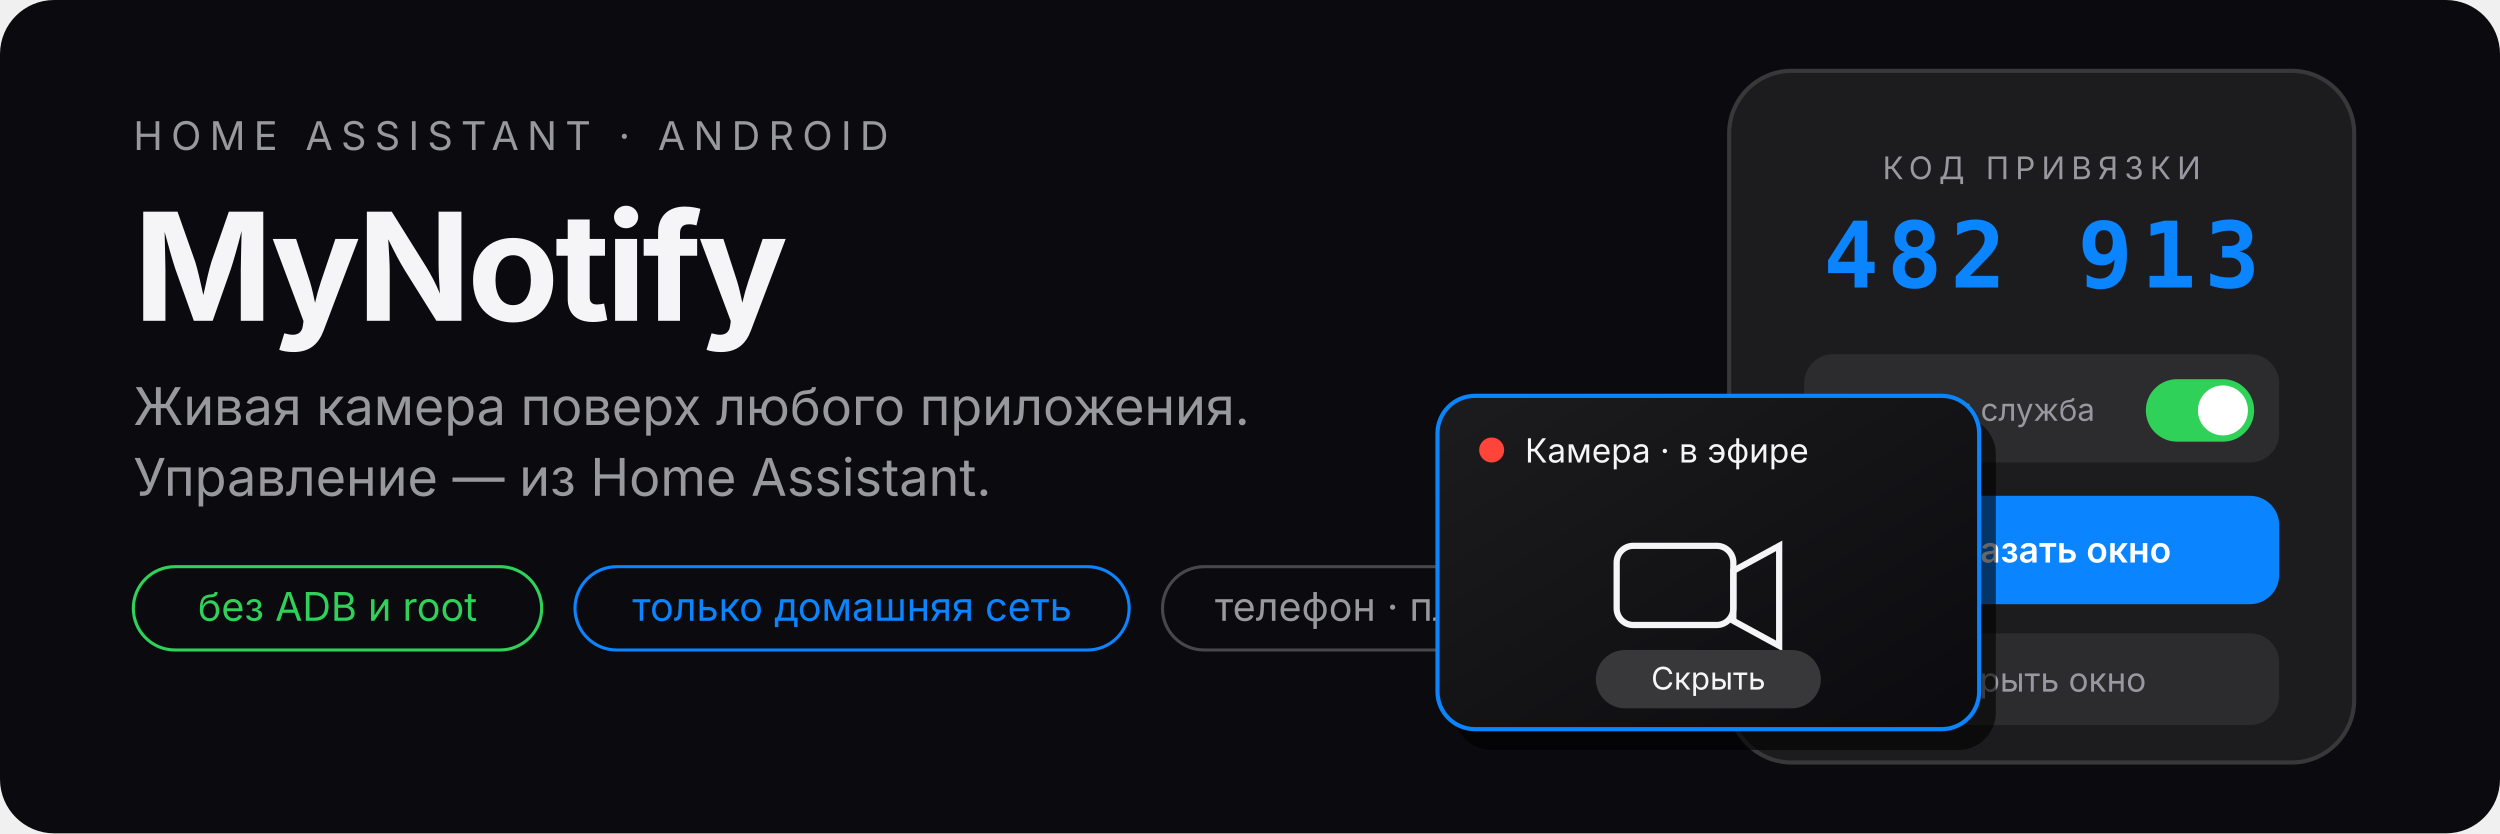
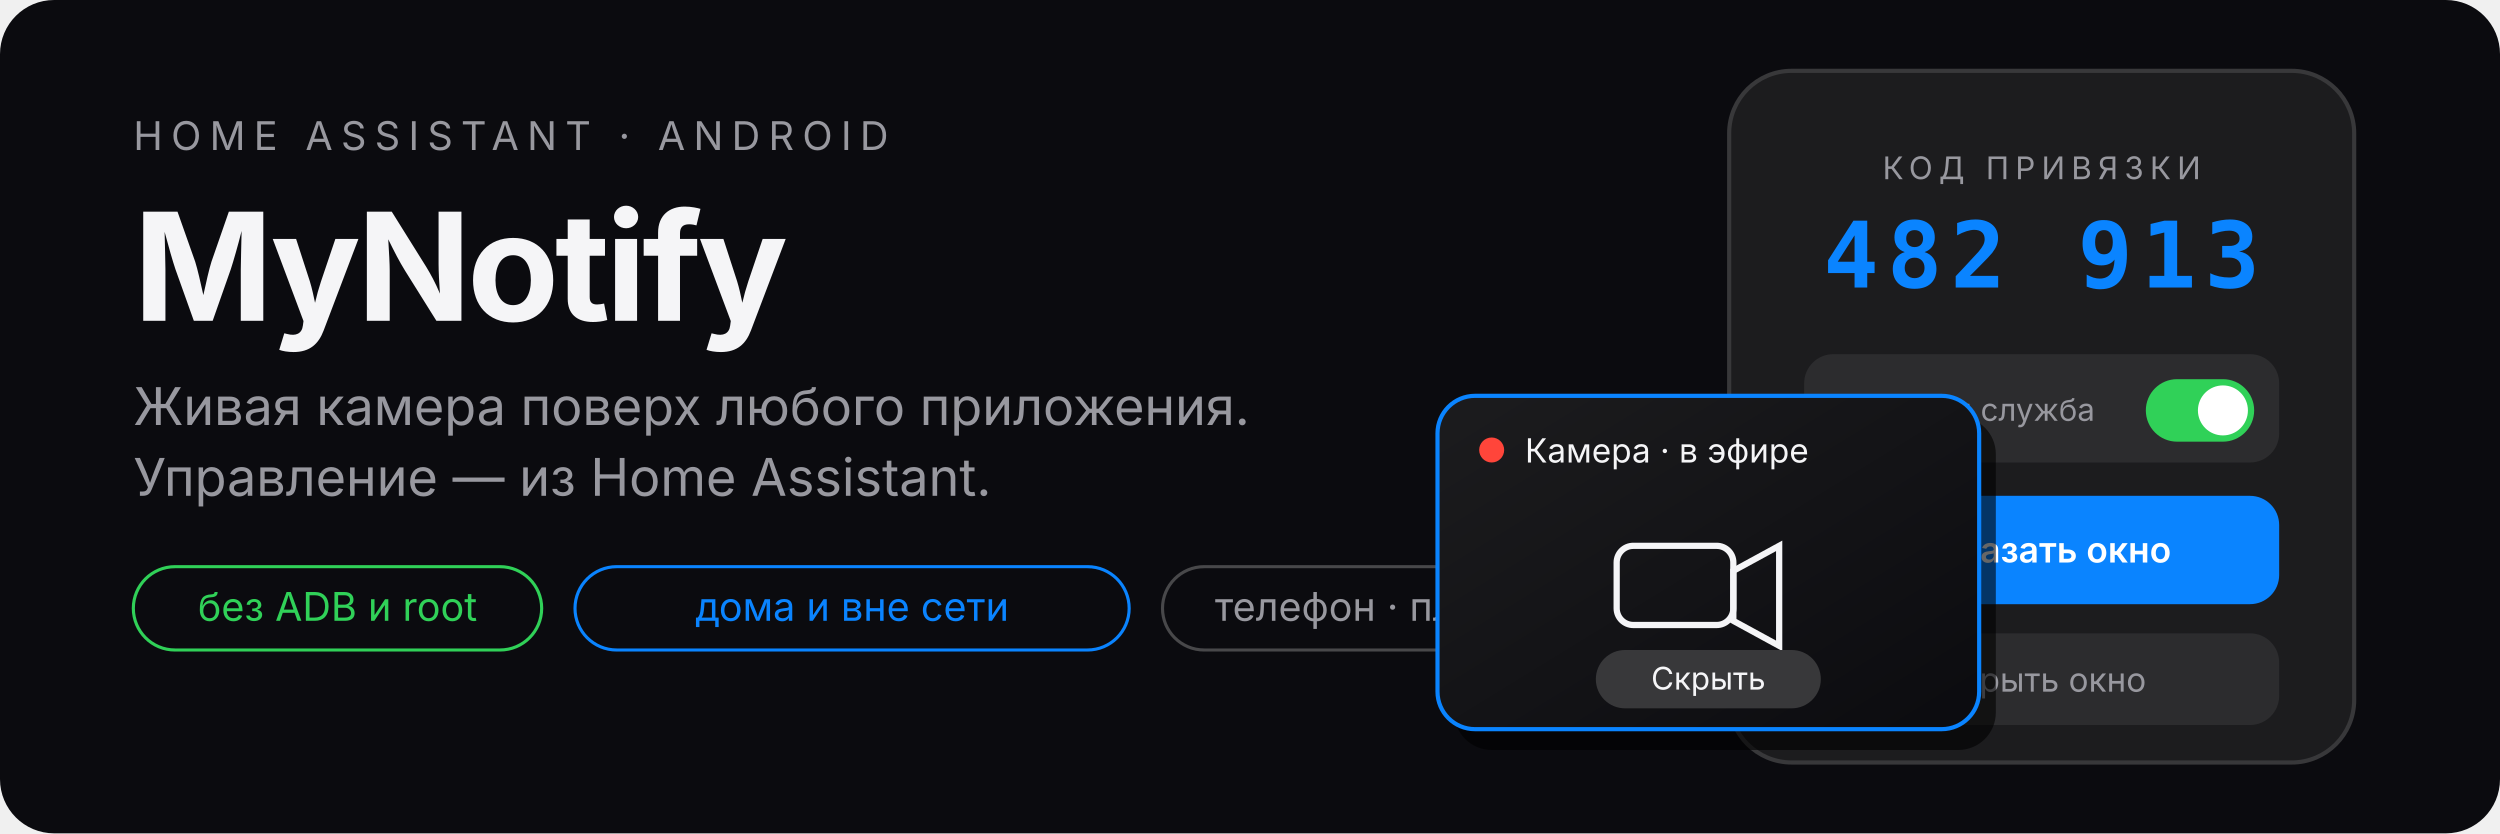
<svg xmlns="http://www.w3.org/2000/svg" width="1200" height="400" viewBox="0 0 1200 400" role="img" aria-labelledby="t d">
  <defs>
    <linearGradient id="pip" x1="0" y1="0" x2="1" y2="1">
      <stop offset="0" stop-color="#1C1C1E" />
      <stop offset="1" stop-color="#0B0B0F" />
    </linearGradient>
  </defs>
  <rect width="1200" height="400" rx="26" fill="#0B0B0F" />
  <g id="title-block" transform="translate(64 58)">
    <text x="0" y="14" font-family="-apple-system, BlinkMacSystemFont, 'Segoe UI', sans-serif" font-size="19" letter-spacing="4" fill="#98989F">HOME ASSISTANT · ANDROID</text>
    <text x="0" y="96" font-family="-apple-system, BlinkMacSystemFont, 'Segoe UI', sans-serif" font-size="72" font-weight="700" fill="#F5F5F7" letter-spacing="-2">MyNotify</text>
    <text x="0" y="146" font-family="-apple-system, BlinkMacSystemFont, 'Segoe UI', sans-serif" font-size="25" fill="#98989F">Живая камера поверх любого приложения.</text>
    <text x="0" y="180" font-family="-apple-system, BlinkMacSystemFont, 'Segoe UI', sans-serif" font-size="25" fill="#98989F">Управление — из Home Assistant.</text>
    <g transform="translate(0 214)" font-family="-apple-system, BlinkMacSystemFont, 'Segoe UI', sans-serif" font-size="19">
      <rect x="0" y="0" width="196" height="40" rx="20" fill="none" stroke="#30D158" stroke-width="1.5" />
      <text x="98" y="26" text-anchor="middle" fill="#30D158">без ADB и root</text>
      <rect x="212" y="0" width="266" height="40" rx="20" fill="none" stroke="#0A84FF" stroke-width="1.5" />
-       <text x="345" y="26" text-anchor="middle" fill="#0A84FF">только домашняя сеть</text>
+       <text x="345" y="26" text-anchor="middle" fill="#0A84FF">дома и вне сети</text>
      <rect x="494" y="0" width="264" height="40" rx="20" fill="none" stroke="#48484A" stroke-width="1.5" />
      <text x="626" y="26" text-anchor="middle" fill="#98989F">телефон · планшет · ТВ</text>
    </g>
  </g>
  <g id="tablet" transform="translate(830 34)">
    <rect x="0" y="0" width="300" height="332" rx="30" fill="#1C1C1E" stroke="#38383A" stroke-width="2" />
    <text x="150" y="52" text-anchor="middle" font-family="-apple-system, BlinkMacSystemFont, 'Segoe UI', sans-serif" font-size="15" letter-spacing="3" fill="#98989F">КОД ПРИВЯЗКИ</text>
    <text x="150" y="104" text-anchor="middle" font-family="ui-monospace, SFMono-Regular, Menlo, monospace" font-size="44" font-weight="700" fill="#0A84FF" letter-spacing="4">482 913</text>
    <rect x="36" y="136" width="228" height="52" rx="14" fill="#2C2C2E" />
    <text x="52" y="168" font-family="-apple-system, BlinkMacSystemFont, 'Segoe UI', sans-serif" font-size="15" fill="#98989F">Фоновая служба</text>
    <rect x="200" y="148" width="52" height="30" rx="15" fill="#30D158" />
    <circle cx="237" cy="163" r="12" fill="#FFFFFF" />
    <rect x="36" y="204" width="228" height="52" rx="14" fill="#0A84FF" />
    <text x="150" y="236" text-anchor="middle" font-family="-apple-system, BlinkMacSystemFont, 'Segoe UI', sans-serif" font-size="17" font-weight="600" fill="#FFFFFF">Показать окно</text>
    <rect x="36" y="270" width="228" height="44" rx="14" fill="#2C2C2E" />
    <text x="150" y="298" text-anchor="middle" font-family="-apple-system, BlinkMacSystemFont, 'Segoe UI', sans-serif" font-size="16" fill="#98989F">Скрыть окно</text>
  </g>
  <g id="pip-window" transform="translate(690 190)">
    <rect x="8" y="10" width="260" height="160" rx="18" fill="#000000" opacity="0.6" />
    <rect x="0" y="0" width="260" height="160" rx="18" fill="url(#pip)" stroke="#0A84FF" stroke-width="2" />
    <circle cx="26" cy="26" r="6" fill="#FF453A" />
    <text x="42" y="32" font-family="-apple-system, BlinkMacSystemFont, 'Segoe UI', sans-serif" font-size="16" fill="#F5F5F7">Камера · в эфире</text>
    <g transform="translate(86 62)" stroke="#F5F5F7" stroke-width="3" fill="none">
      <rect x="0" y="10" width="56" height="38" rx="8" />
      <path d="M56 22 L78 10 V58 L56 46 Z" />
    </g>
    <rect x="76" y="122" width="108" height="28" rx="14" fill="#38383A" />
    <text x="130" y="141" text-anchor="middle" font-family="-apple-system, BlinkMacSystemFont, 'Segoe UI', sans-serif" font-size="15" fill="#F5F5F7">Скрыть</text>
  </g>
</svg>
